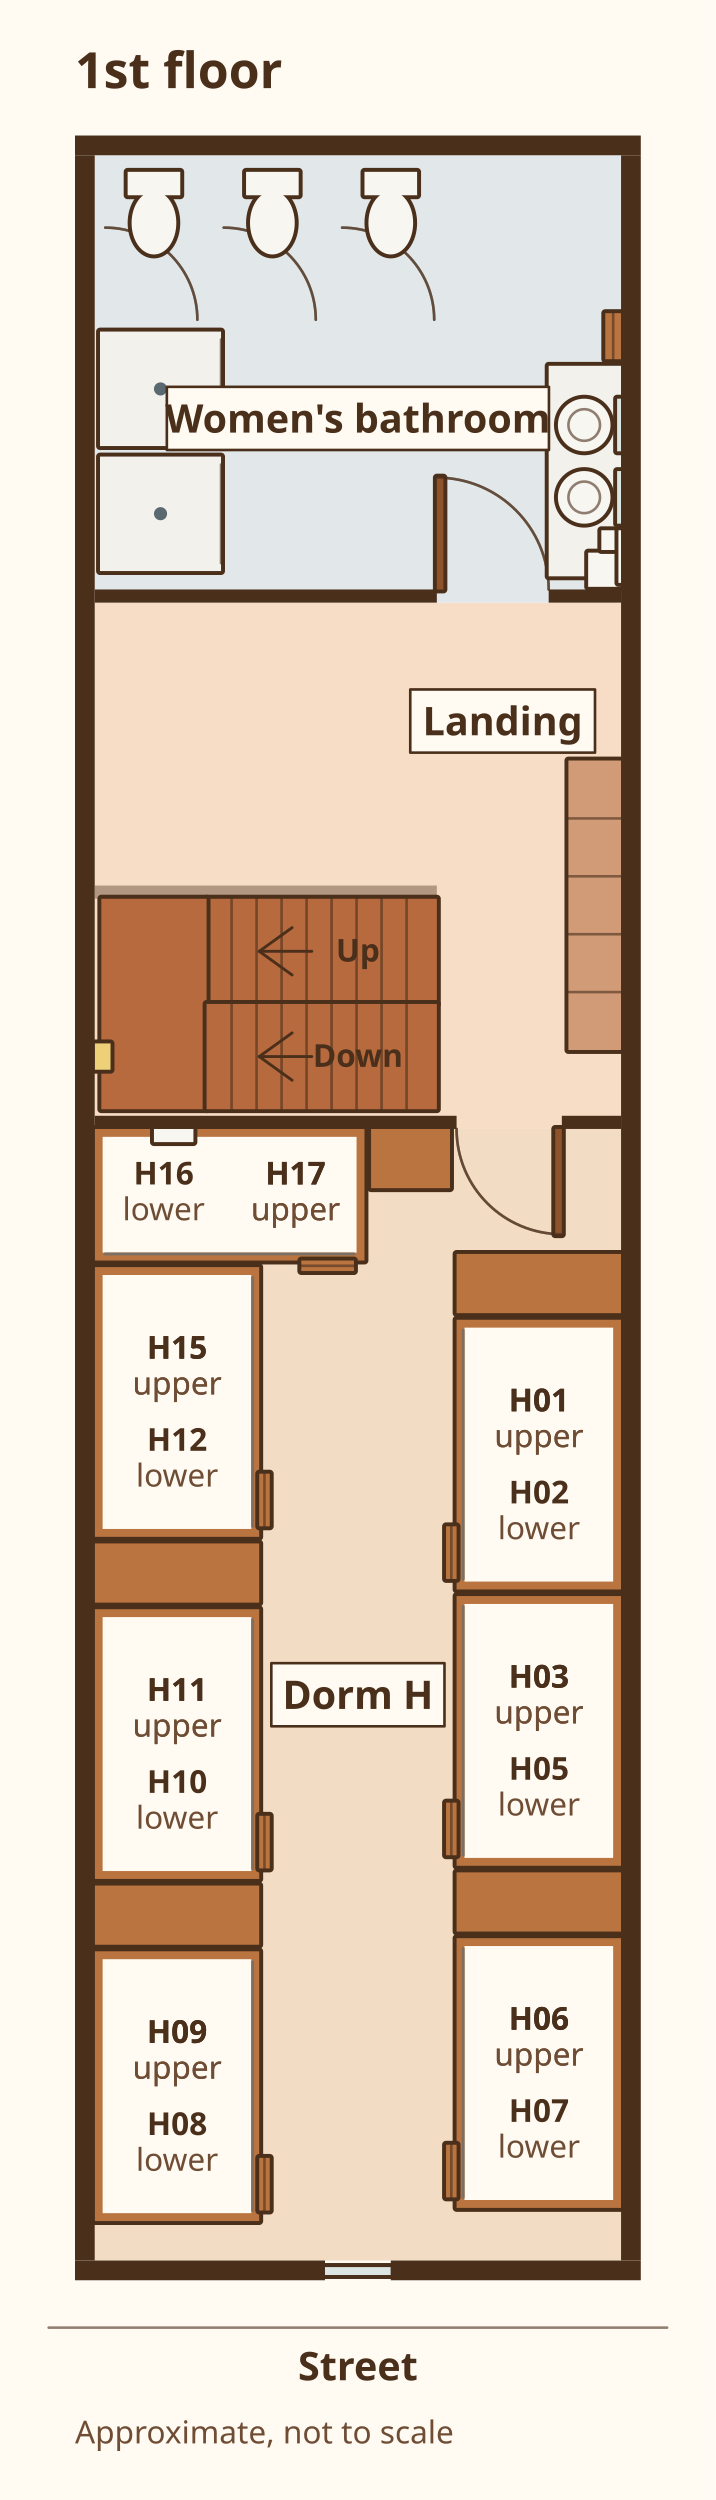
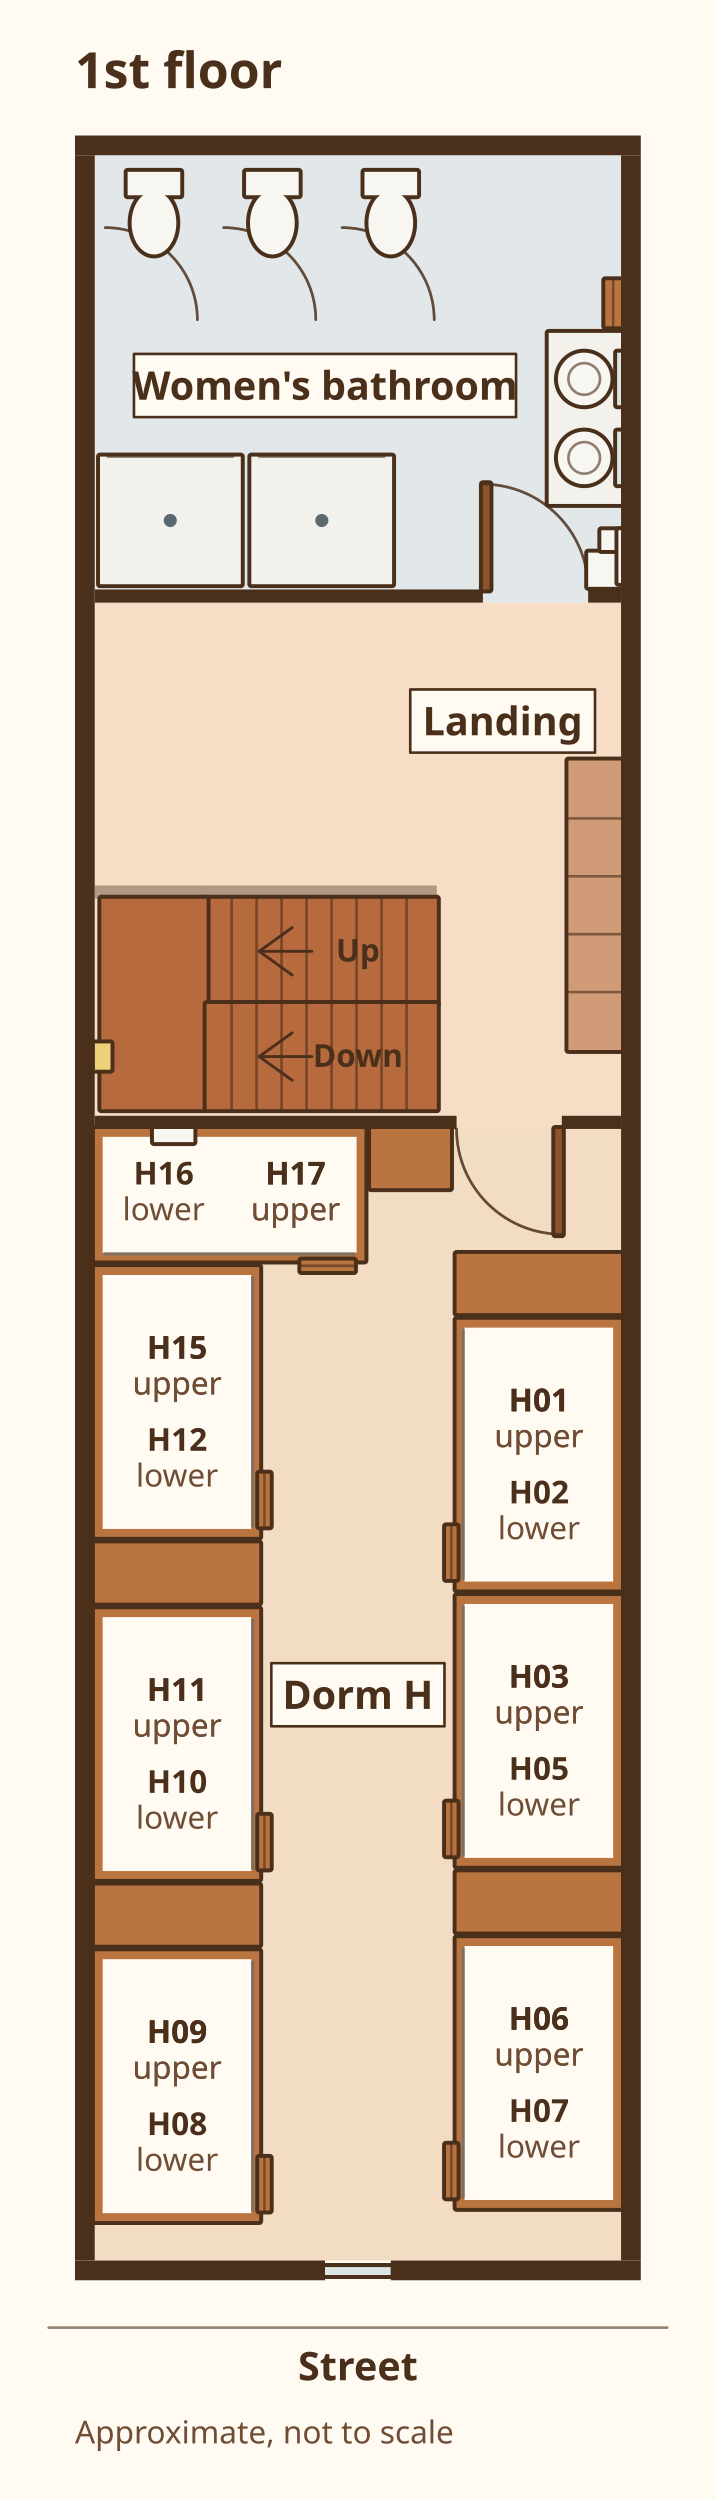
<svg xmlns="http://www.w3.org/2000/svg" class="hj-day" viewBox="-36 -59 272 950" width="272" height="950" role="img" aria-labelledby="title desc">
  <style>.hj-day{stroke:none;stroke-linecap:round;stroke-linejoin:round}.hj-day path{vector-effect:non-scaling-stroke}.hj-day text{stroke:none;font-family:Figtree,"Noto Sans Lao",system-ui,sans-serif}.hj-day .id{fill:none;stroke:#4a2f1b;stroke-width:1;stroke-opacity:.6}.hj-day .lb{fill:#fffaf2;stroke:#4a2f1b;stroke-width:1}.hj-day .lc{fill:#6f4d35;font-size:12px}.hj-day .ls{fill:#4a2f1b;font-size:12px;font-weight:600}.hj-day .lt{fill:#4a2f1b;font-size:19px;font-weight:600}.hj-day .lx{fill:#4a2f1b;font-size:15px;font-weight:600}.hj-day .ns{stroke:none}.hj-day .sk{fill:none;stroke:#4a2f1b;stroke-width:1.1}.hj-day .sl{stroke:#4a2f1b;stroke-width:3}.hj-day .wf{fill:#4a2f1b;stroke:none}.hj-day .wp{fill:#4a2f1b;stroke:none;opacity:.4}.hj-day .bt0{fill:#f3f1ec}.hj-day .dp0{fill:#d29b78}.hj-day .fs0{fill:#5a6870}.hj-day .gl0{fill:#dbe5e2}.hj-day .kcu{stroke:#7d6f63}.hj-day .la0{fill:#eed079}.hj-day .pa0{fill:#fffaf2}.hj-day .t-path{fill:#f7dcc6}.hj-day .t-sleep{fill:#f2dcc4}.hj-day .t-wash{fill:#e2e8ea}.hj-day .tc0{fill:#b86a3f}.hj-day .wd0{fill:#b97440}.hj-day .wh0{fill:#f8f6f1}.hj-day .wk0{fill:#8f532c}</style>
  <path class="pa0 ns" d="M-36 -59L236 -59L236 891L-36 891Z" />
  <g id="floor-floor1" data-floor="floor1" data-level="1">
    <g id="area-dorm-h" data-area="dorm-h" data-kind="sleep">
      <path class="t-sleep" d="M0 370L200 370L200 800L0 800Z" />
    </g>
    <g id="area-landing-1" data-area="landing-1" data-kind="path">
      <path class="t-path" d="M0 170L200 170L200 370L0 370Z" />
    </g>
    <g id="area-bath-women" data-area="bath-women" data-kind="wash">
      <path class="t-wash" d="M0 0L200 0L200 170L0 170Z" />
    </g>
    <use href="#fx-window-h-tall" class="sl" />
    <g id="fx-window-h-tall" data-fixture="window" data-area="dorm-h" data-room="dorm-h">
      <path class="gl0" d="M87.5 802.5L112.5 802.5L112.5 805.5L87.5 805.5Z" />
    </g>
    <use href="#fx-window-h-small" class="sl" />
    <g id="fx-window-h-small" data-fixture="window" data-area="dorm-h" data-room="dorm-h">
      <path class="gl0" d="M87.5 802.5L112.5 802.5L112.5 805.5L87.5 805.5Z" />
    </g>
    <g id="fx-ac-outdoor-1" data-fixture="ac-outdoor" data-area="dorm-h" data-room="dorm-h" />
    <g id="fx-ac-outdoor-2" data-fixture="ac-outdoor" data-area="dorm-h" data-room="dorm-h" />
    <g id="fx-ac-outdoor-3" data-fixture="ac-outdoor" data-area="dorm-h" data-room="dorm-h" />
    <use href="#fx-pod-H02" class="sl" />
    <g id="fx-pod-H02" data-fixture="pod" data-label="H02" data-area="dorm-h" data-room="dorm-h">
      <path class="wd0" d="M137.5 442.5L200 442.5L200 545L137.5 545Z" />
      <path class="pa0" d="M140.5 445.5L197 445.5L197 542L140.5 542Z" />
      <path class="sk kcu" d="M140 541L140 446.5" />
      <text class="ls" x="168.8" y="512.3" text-anchor="middle" textLength="23.1" lengthAdjust="spacingAndGlyphs">H02</text>
      <text class="lc" x="168.8" y="525.9" text-anchor="middle" textLength="22.8" lengthAdjust="spacingAndGlyphs">lower</text>
    </g>
    <use href="#fx-pod-H01" class="sl" />
    <g id="fx-pod-H01" data-fixture="pod" data-label="H01" data-area="dorm-h" data-room="dorm-h">
      <text class="ls" x="168.8" y="477.3" text-anchor="middle" textLength="23.1" lengthAdjust="spacingAndGlyphs">H01</text>
      <text class="lc" x="168.8" y="490.9" text-anchor="middle" textLength="22.7" lengthAdjust="spacingAndGlyphs">upper</text>
    </g>
    <use href="#fx-ladder-h-1" class="sl" />
    <g id="fx-ladder-h-1" data-fixture="ladder" data-area="dorm-h" data-room="dorm-h">
      <path class="wd0" d="M133.5 521L137.5 521L137.5 541L133.5 541Z" />
      <path class="id" d="M135.5 541L135.5 521" />
    </g>
    <use href="#fx-pod-H05" class="sl" />
    <g id="fx-pod-H05" data-fixture="pod" data-label="H05" data-area="dorm-h" data-room="dorm-h">
      <path class="wd0" d="M137.5 547.5L200 547.5L200 650L137.5 650Z" />
      <path class="pa0" d="M140.5 550.5L197 550.5L197 647L140.5 647Z" />
      <path class="sk kcu" d="M140 646L140 551.5" />
      <text class="ls" x="168.8" y="617.3" text-anchor="middle" textLength="23.1" lengthAdjust="spacingAndGlyphs">H05</text>
      <text class="lc" x="168.8" y="630.9" text-anchor="middle" textLength="22.8" lengthAdjust="spacingAndGlyphs">lower</text>
    </g>
    <use href="#fx-pod-H03" class="sl" />
    <g id="fx-pod-H03" data-fixture="pod" data-label="H03" data-area="dorm-h" data-room="dorm-h">
      <text class="ls" x="168.8" y="582.3" text-anchor="middle" textLength="23.1" lengthAdjust="spacingAndGlyphs">H03</text>
      <text class="lc" x="168.8" y="595.9" text-anchor="middle" textLength="22.7" lengthAdjust="spacingAndGlyphs">upper</text>
    </g>
    <use href="#fx-ladder-h-2" class="sl" />
    <g id="fx-ladder-h-2" data-fixture="ladder" data-area="dorm-h" data-room="dorm-h">
      <path class="wd0" d="M133.5 626L137.5 626L137.5 646L133.5 646Z" />
      <path class="id" d="M135.5 646L135.5 626" />
    </g>
    <use href="#fx-pod-H07" class="sl" />
    <g id="fx-pod-H07" data-fixture="pod" data-label="H07" data-area="dorm-h" data-room="dorm-h">
      <path class="wd0" d="M137.5 677.5L200 677.5L200 780L137.5 780Z" />
      <path class="pa0" d="M140.5 680.5L197 680.5L197 777L140.5 777Z" />
      <path class="sk kcu" d="M140 776L140 681.5" />
      <text class="ls" x="168.8" y="747.3" text-anchor="middle" textLength="23.1" lengthAdjust="spacingAndGlyphs">H07</text>
      <text class="lc" x="168.8" y="760.9" text-anchor="middle" textLength="22.8" lengthAdjust="spacingAndGlyphs">lower</text>
    </g>
    <use href="#fx-pod-H06" class="sl" />
    <g id="fx-pod-H06" data-fixture="pod" data-label="H06" data-area="dorm-h" data-room="dorm-h">
      <text class="ls" x="168.8" y="712.3" text-anchor="middle" textLength="23.1" lengthAdjust="spacingAndGlyphs">H06</text>
      <text class="lc" x="168.8" y="725.9" text-anchor="middle" textLength="22.7" lengthAdjust="spacingAndGlyphs">upper</text>
    </g>
    <use href="#fx-ladder-h-3" class="sl" />
    <g id="fx-ladder-h-3" data-fixture="ladder" data-area="dorm-h" data-room="dorm-h">
      <path class="wd0" d="M133.5 756L137.5 756L137.5 776L133.5 776Z" />
      <path class="id" d="M135.5 776L135.5 756" />
    </g>
    <use href="#fx-pod-H08" class="sl" />
    <g id="fx-pod-H08" data-fixture="pod" data-label="H08" data-area="dorm-h" data-room="dorm-h">
      <path class="wd0" d="M0 682.5L62.5 682.5L62.5 785L0 785Z" />
      <path class="pa0" d="M3 685.5L59.5 685.5L59.5 782L3 782Z" />
      <path class="sk kcu" d="M60 781L60 686.5" />
      <text class="ls" x="31.3" y="752.3" text-anchor="middle" textLength="23.1" lengthAdjust="spacingAndGlyphs">H08</text>
      <text class="lc" x="31.3" y="765.9" text-anchor="middle" textLength="22.8" lengthAdjust="spacingAndGlyphs">lower</text>
    </g>
    <use href="#fx-pod-H09" class="sl" />
    <g id="fx-pod-H09" data-fixture="pod" data-label="H09" data-area="dorm-h" data-room="dorm-h">
      <text class="ls" x="31.3" y="717.3" text-anchor="middle" textLength="23.1" lengthAdjust="spacingAndGlyphs">H09</text>
      <text class="lc" x="31.3" y="730.9" text-anchor="middle" textLength="22.7" lengthAdjust="spacingAndGlyphs">upper</text>
    </g>
    <use href="#fx-ladder-h-4" class="sl" />
    <g id="fx-ladder-h-4" data-fixture="ladder" data-area="dorm-h" data-room="dorm-h">
      <path class="wd0" d="M62.5 761L66.5 761L66.5 781L62.5 781Z" />
      <path class="id" d="M64.5 781L64.5 761" />
    </g>
    <use href="#fx-pod-H10" class="sl" />
    <g id="fx-pod-H10" data-fixture="pod" data-label="H10" data-area="dorm-h" data-room="dorm-h">
      <path class="wd0" d="M0 552.5L62.5 552.5L62.5 655L0 655Z" />
      <path class="pa0" d="M3 555.5L59.5 555.5L59.5 652L3 652Z" />
      <path class="sk kcu" d="M60 651L60 556.5" />
      <text class="ls" x="31.3" y="622.3" text-anchor="middle" textLength="23.1" lengthAdjust="spacingAndGlyphs">H10</text>
      <text class="lc" x="31.3" y="635.9" text-anchor="middle" textLength="22.8" lengthAdjust="spacingAndGlyphs">lower</text>
    </g>
    <use href="#fx-pod-H11" class="sl" />
    <g id="fx-pod-H11" data-fixture="pod" data-label="H11" data-area="dorm-h" data-room="dorm-h">
      <text class="ls" x="31.3" y="587.3" text-anchor="middle" textLength="23.1" lengthAdjust="spacingAndGlyphs">H11</text>
      <text class="lc" x="31.3" y="600.9" text-anchor="middle" textLength="22.7" lengthAdjust="spacingAndGlyphs">upper</text>
    </g>
    <use href="#fx-ladder-h-5" class="sl" />
    <g id="fx-ladder-h-5" data-fixture="ladder" data-area="dorm-h" data-room="dorm-h">
      <path class="wd0" d="M62.5 631L66.5 631L66.5 651L62.5 651Z" />
      <path class="id" d="M64.5 651L64.5 631" />
    </g>
    <use href="#fx-pod-H12" class="sl" />
    <g id="fx-pod-H12" data-fixture="pod" data-label="H12" data-area="dorm-h" data-room="dorm-h">
      <path class="wd0" d="M0 422.5L62.5 422.5L62.5 525L0 525Z" />
      <path class="pa0" d="M3 425.5L59.5 425.5L59.5 522L3 522Z" />
      <path class="sk kcu" d="M60 521L60 426.5" />
      <text class="ls" x="31.3" y="492.3" text-anchor="middle" textLength="23.1" lengthAdjust="spacingAndGlyphs">H12</text>
      <text class="lc" x="31.3" y="505.9" text-anchor="middle" textLength="22.8" lengthAdjust="spacingAndGlyphs">lower</text>
    </g>
    <use href="#fx-pod-H15" class="sl" />
    <g id="fx-pod-H15" data-fixture="pod" data-label="H15" data-area="dorm-h" data-room="dorm-h">
      <text class="ls" x="31.3" y="457.3" text-anchor="middle" textLength="23.1" lengthAdjust="spacingAndGlyphs">H15</text>
      <text class="lc" x="31.3" y="470.9" text-anchor="middle" textLength="22.7" lengthAdjust="spacingAndGlyphs">upper</text>
    </g>
    <use href="#fx-ladder-h-6" class="sl" />
    <g id="fx-ladder-h-6" data-fixture="ladder" data-area="dorm-h" data-room="dorm-h">
      <path class="wd0" d="M62.5 501L66.5 501L66.5 521L62.5 521Z" />
      <path class="id" d="M64.5 521L64.5 501" />
    </g>
    <use href="#fx-pod-H16" class="sl" />
    <g id="fx-pod-H16" data-fixture="pod" data-label="H16" data-area="dorm-h" data-room="dorm-h">
      <path class="wd0" d="M0 370L102.5 370L102.5 420L0 420Z" />
      <path class="pa0" d="M3 373L99.5 373L99.5 417L3 417Z" />
      <path class="sk kcu" d="M4 417.5L98.5 417.5" />
      <text class="ls" x="26.2" y="391.1" text-anchor="middle" textLength="23.1" lengthAdjust="spacingAndGlyphs">H16</text>
      <text class="lc" x="26.2" y="404.7" text-anchor="middle" textLength="22.8" lengthAdjust="spacingAndGlyphs">lower</text>
    </g>
    <use href="#fx-pod-H17" class="sl" />
    <g id="fx-pod-H17" data-fixture="pod" data-label="H17" data-area="dorm-h" data-room="dorm-h">
      <text class="ls" x="76.3" y="391.1" text-anchor="middle" textLength="23.1" lengthAdjust="spacingAndGlyphs">H17</text>
      <text class="lc" x="76.3" y="404.7" text-anchor="middle" textLength="22.7" lengthAdjust="spacingAndGlyphs">upper</text>
    </g>
    <use href="#fx-ladder-h-7" class="sl" />
    <g id="fx-ladder-h-7" data-fixture="ladder" data-area="dorm-h" data-room="dorm-h">
      <path class="wd0" d="M78.5 420L98.5 420L98.5 424L78.5 424Z" />
      <path class="id" d="M78.5 422L98.5 422" />
    </g>
    <use href="#fx-locker-H01" class="sl" />
    <g id="fx-locker-H01" data-fixture="locker" data-label="H01" data-area="dorm-h" data-room="dorm-h" data-confirmed="false">
      <path class="wd0" d="M137.5 417.5L200 417.5L200 440L137.5 440Z" />
    </g>
    <use href="#fx-locker-H05" class="sl" />
    <g id="fx-locker-H05" data-fixture="locker" data-label="H05" data-area="dorm-h" data-room="dorm-h" data-confirmed="false">
      <path class="wd0" d="M137.5 652.5L200 652.5L200 675L137.5 675Z" />
    </g>
    <use href="#fx-locker-H08" class="sl" />
    <g id="fx-locker-H08" data-fixture="locker" data-label="H08" data-area="dorm-h" data-room="dorm-h" data-confirmed="false">
      <path class="wd0" d="M0 657.5L62.5 657.5L62.5 680L0 680Z" />
    </g>
    <use href="#fx-locker-H11" class="sl" />
    <g id="fx-locker-H11" data-fixture="locker" data-label="H11" data-area="dorm-h" data-room="dorm-h" data-confirmed="false">
      <path class="wd0" d="M0 527.5L62.5 527.5L62.5 550L0 550Z" />
    </g>
    <use href="#fx-locker-H15" class="sl" />
    <g id="fx-locker-H15" data-fixture="locker" data-label="H15" data-area="dorm-h" data-room="dorm-h" data-confirmed="false">
      <path class="wd0" d="M105 370L135 370L135 392.5L105 392.5Z" />
    </g>
    <use href="#fx-door-dorm-h" class="sl" />
    <g id="fx-door-dorm-h" data-fixture="door-leaf" data-label="H" data-area="dorm-h" data-room="dorm-h">
      <path class="wk0" d="M175 370L177.5 370L177.5 410L175 410Z" />
      <path class="id" d="M177.5 410C155.4 410 137.5 392.1 137.5 370" />
    </g>
    <use href="#fx-shoe-cubbies" class="sl" />
    <g id="fx-shoe-cubbies" data-fixture="shoe-cubbies" data-area="landing-1" data-room="landing-1">
      <path class="dp0" d="M180 230L200 230L200 340L180 340Z" />
      <path class="id" d="M180 318L200 318M180 296L200 296M180 274L200 274M180 252L200 252" />
    </g>
    <use href="#fx-stairs-floor2" class="sl" />
    <g id="fx-stairs-floor2" data-fixture="stairs" data-area="landing-1" data-room="landing-1">
      <path class="tc0" d="M42.5 282.5L130 282.5L130 322.5L42.5 322.5Z" />
      <path class="id" d="M52 322.5L52 282.5M61.5 322.5L61.5 282.5M71 322.5L71 282.5M80.5 322.5L80.5 282.5M90 322.5L90 282.5M99.5 322.5L99.5 282.5M109 322.5L109 282.5M118.5 322.5L118.5 282.5" />
      <path class="sk" d="M82.5 302.5L62.5 302.5" />
      <path class="sk" d="M75 311.5L62.5 302.5L75 293.5" />
      <text class="ls" x="100" y="306.4" text-anchor="middle" textLength="13.2" lengthAdjust="spacingAndGlyphs">Up</text>
    </g>
    <use href="#fx-stairs-floor2-landing" class="sl" />
    <g id="fx-stairs-floor2-landing" data-fixture="stairs" data-area="landing-1" data-room="landing-1" data-confirmed="false">
      <path class="tc0" d="M2.5 282.5L42.5 282.5L42.5 362.5L2.5 362.5Z" />
    </g>
    <use href="#fx-stairs-floor2-up" class="sl" />
    <g id="fx-stairs-floor2-up" data-fixture="stairs" data-area="landing-1" data-room="landing-1" data-confirmed="false">
      <path class="tc0" d="M42.5 322.5L130 322.5L130 362.5L42.5 362.5Z" />
      <path class="id" d="M52 362.5L52 322.5M61.5 362.5L61.5 322.5M71 362.5L71 322.5M80.5 362.5L80.5 322.5M90 362.5L90 322.5M99.5 362.5L99.5 322.5M109 362.5L109 322.5M118.5 362.5L118.5 322.5" />
      <path class="sk" d="M82.5 342.5L62.5 342.5" />
      <path class="sk" d="M75 351.5L62.5 342.5L75 333.5" />
      <text class="ls" x="100" y="346.4" text-anchor="middle" textLength="28.4" lengthAdjust="spacingAndGlyphs">Down</text>
    </g>
    <use href="#fx-door-bath-women" class="sl" />
    <g id="fx-door-bath-women" data-fixture="door-leaf" data-label="Women" data-area="bath-women" data-room="bath-women">
-       <path class="wk0" d="M130 122.5L132.5 122.5L132.5 165L130 165Z" />
-       <path class="id" d="M130 122.5C153.5 122.5 172.5 141.5 172.5 165" />
+       <path class="wk0" d="M147.5 125L150 125L150 165L147.5 165Z" />
+       <path class="id" d="M147.5 125C169.6 125 187.5 142.9 187.5 165" />
    </g>
    <use href="#fx-vanity-women" class="sl" />
    <g id="fx-vanity-women" data-fixture="vanity" data-area="bath-women" data-room="bath-women">
-       <path class="bt0" d="M172.5 80L200 80L200 160L172.5 160Z" />
+       <path class="bt0" d="M172.5 67.5L200 67.5L200 132.5L172.5 132.5Z" />
    </g>
    <use href="#fx-basin-women-1" class="sl" />
    <g id="fx-basin-women-1" data-fixture="basin" data-area="bath-women" data-room="bath-women">
-       <path class="wh0" d="M196 130C196 135.5 191.5 140 186 140C180.5 140 176 135.5 176 130C176 124.5 180.5 120 186 120C191.5 120 196 124.5 196 130Z" />
-       <path class="id" d="M192 130C192 133.3 189.3 136 186 136C182.7 136 180 133.3 180 130C180 126.7 182.7 124 186 124C189.3 124 192 126.7 192 130Z" />
+       <path class="wh0" d="M196 115C196 120.5 191.5 125 186 125C180.5 125 176 120.5 176 115C176 109.5 180.5 105 186 105C191.5 105 196 109.5 196 115Z" />
+       <path class="id" d="M192 115C192 118.3 189.3 121 186 121C182.7 121 180 118.3 180 115C180 111.7 182.7 109 186 109C189.3 109 192 111.7 192 115Z" />
    </g>
    <use href="#fx-basin-women-2" class="sl" />
    <g id="fx-basin-women-2" data-fixture="basin" data-area="bath-women" data-room="bath-women">
-       <path class="wh0" d="M196 102.5C196 108 191.5 112.5 186 112.5C180.5 112.5 176 108 176 102.5C176 97 180.5 92.5 186 92.5C191.5 92.5 196 97 196 102.5Z" />
-       <path class="id" d="M192 102.5C192 105.8 189.3 108.5 186 108.5C182.7 108.5 180 105.8 180 102.5C180 99.2 182.7 96.5 186 96.5C189.3 96.5 192 99.2 192 102.5Z" />
+       <path class="wh0" d="M196 85C196 90.5 191.5 95 186 95C180.5 95 176 90.5 176 85C176 79.5 180.5 75 186 75C191.5 75 196 79.5 196 85Z" />
+       <path class="id" d="M192 85C192 88.3 189.3 91 186 91C182.7 91 180 88.3 180 85C180 81.7 182.7 79 186 79C189.3 79 192 81.7 192 85Z" />
    </g>
    <use href="#fx-ladder-hatch-women" class="sl" />
    <g id="fx-ladder-hatch-women" data-fixture="ladder-wall" data-area="bath-women" data-room="bath-women">
-       <path class="wd0" d="M194 60L200 60L200 77.5L194 77.5Z" />
-       <path class="id" d="M197 77.5L197 60" />
+       <path class="wd0" d="M194 47.5L200 47.5L200 65L194 65Z" />
+       <path class="id" d="M197 65L197 47.5" />
    </g>
    <use href="#fx-stall-women-1" class="sl" />
    <g id="fx-stall-women-1" data-fixture="toilet-stall" data-area="bath-women" data-room="bath-women">
      <path class="id" d="M39 62.5C39 43.2 23.3 27.5 4 27.5" />
    </g>
    <use href="#fx-toilet-women-1" class="sl" />
    <g id="fx-toilet-women-1" data-fixture="toilet" data-area="bath-women" data-room="bath-women">
      <path class="wh0" d="M12.5 6.3L32.5 6.3L32.5 15.2L12.5 15.2Z" />
      <path class="wh0" d="M31 25.7C31 19.1 27.2 13.7 22.5 13.7C17.8 13.7 14 19.1 14 25.7C14 32.4 17.8 37.7 22.5 37.7C27.2 37.7 31 32.4 31 25.7Z" />
    </g>
    <use href="#fx-stall-women-2" class="sl" />
    <g id="fx-stall-women-2" data-fixture="toilet-stall" data-area="bath-women" data-room="bath-women">
      <path class="id" d="M84 62.5C84 43.2 68.3 27.5 49 27.5" />
    </g>
    <use href="#fx-toilet-women-2" class="sl" />
    <g id="fx-toilet-women-2" data-fixture="toilet" data-area="bath-women" data-room="bath-women">
      <path class="wh0" d="M57.5 6.3L77.5 6.3L77.5 15.2L57.5 15.2Z" />
      <path class="wh0" d="M76 25.7C76 19.1 72.2 13.7 67.5 13.7C62.8 13.7 59 19.1 59 25.7C59 32.4 62.8 37.7 67.5 37.7C72.2 37.7 76 32.4 76 25.7Z" />
    </g>
    <use href="#fx-stall-women-3" class="sl" />
    <g id="fx-stall-women-3" data-fixture="toilet-stall" data-area="bath-women" data-room="bath-women">
      <path class="id" d="M129 62.5C129 43.2 113.3 27.5 94 27.5" />
    </g>
    <use href="#fx-toilet-women-3" class="sl" />
    <g id="fx-toilet-women-3" data-fixture="toilet" data-area="bath-women" data-room="bath-women">
      <path class="wh0" d="M102.5 6.3L122.5 6.3L122.5 15.2L102.5 15.2Z" />
      <path class="wh0" d="M121 25.7C121 19.1 117.2 13.7 112.5 13.7C107.8 13.7 104 19.1 104 25.7C104 32.4 107.8 37.7 112.5 37.7C117.2 37.7 121 32.4 121 25.7Z" />
    </g>
    <use href="#fx-shower-women-1" class="sl" />
    <g id="fx-shower-women-1" data-fixture="shower" data-area="bath-women" data-room="bath-women">
-       <path class="bt0" d="M2 114.5L48 114.5L48 158L2 158Z" />
-       <path class="fs0" d="M27.5 136.2C27.5 137.6 26.4 138.7 25 138.7C23.6 138.7 22.5 137.6 22.5 136.2C22.5 134.9 23.6 133.7 25 133.7C26.4 133.7 27.5 134.9 27.5 136.2Z" />
-       <path class="id" d="M48 155L48 117.5" />
+       <path class="bt0" d="M2 114.5L55.5 114.5L55.5 163L2 163Z" />
+       <path class="fs0" d="M31.2 138.8C31.2 140.1 30.1 141.3 28.7 141.3C27.4 141.3 26.2 140.1 26.2 138.8C26.2 137.4 27.4 136.3 28.7 136.3C30.1 136.3 31.2 137.4 31.2 138.8Z" />
+       <path class="id" d="M5 114.5L52.5 114.5" />
    </g>
    <use href="#fx-shower-women-2" class="sl" />
    <g id="fx-shower-women-2" data-fixture="shower" data-area="bath-women" data-room="bath-women">
-       <path class="bt0" d="M2 67L48 67L48 110.5L2 110.5Z" />
-       <path class="fs0" d="M27.5 88.8C27.5 90.1 26.4 91.3 25 91.3C23.6 91.3 22.5 90.1 22.5 88.8C22.5 87.4 23.6 86.3 25 86.3C26.4 86.3 27.5 87.4 27.5 88.8Z" />
-       <path class="id" d="M48 107.5L48 70" />
+       <path class="bt0" d="M59.5 114.5L113 114.5L113 163L59.5 163Z" />
+       <path class="fs0" d="M88.8 138.8C88.8 140.1 87.6 141.3 86.3 141.3C84.9 141.3 83.8 140.1 83.8 138.8C83.8 137.4 84.9 136.3 86.3 136.3C87.6 136.3 88.8 137.4 88.8 138.8Z" />
+       <path class="id" d="M62.5 114.5L110 114.5" />
    </g>
    <g id="fx-ac-h" data-fixture="ac-indoor" data-area="dorm-h" data-room="dorm-h" />
    <g id="fx-fan-h-1" data-fixture="fan-ceiling" data-area="dorm-h" data-room="dorm-h" />
    <g id="fx-fan-h-2" data-fixture="fan-ceiling" data-area="dorm-h" data-room="dorm-h" />
    <g id="fx-fan-h-3" data-fixture="fan-ceiling" data-area="dorm-h" data-room="dorm-h" />
    <use href="#fx-fan-exhaust-h" class="sl" />
    <g id="fx-fan-exhaust-h" data-fixture="fan-exhaust" data-area="dorm-h" data-room="dorm-h">
      <path class="wh0" d="M22.5 370L37.5 370L37.5 375L22.5 375Z" />
    </g>
    <use href="#fx-wall-lamp-1" class="sl" />
    <g id="fx-wall-lamp-1" data-fixture="wall-lamp" data-area="landing-1" data-room="landing-1">
      <path class="la0" d="M0 337.5L6 337.5L6 347.5L0 347.5Z" />
    </g>
    <use href="#fx-mirror-women-1" class="sl" />
    <g id="fx-mirror-women-1" data-fixture="mirror" data-area="bath-women" data-room="bath-women">
-       <path class="gl0" d="M198.5 120L200 120L200 140L198.5 140Z" />
+       <path class="gl0" d="M198.5 105L200 105L200 125L198.5 125Z" />
    </g>
    <use href="#fx-mirror-women-2" class="sl" />
    <g id="fx-mirror-women-2" data-fixture="mirror" data-area="bath-women" data-room="bath-women">
-       <path class="gl0" d="M198.5 92.5L200 92.5L200 112.5L198.5 112.5Z" />
+       <path class="gl0" d="M198.5 75L200 75L200 95L198.5 95Z" />
    </g>
    <use href="#fx-hand-dryer-women" class="sl" />
    <g id="fx-hand-dryer-women" data-fixture="hand-dryer" data-area="bath-women" data-room="bath-women">
      <path class="wh0" d="M187.5 151L200 151L200 164L187.5 164Z" />
    </g>
    <use href="#fx-hair-dryer-women" class="sl" />
    <g id="fx-hair-dryer-women" data-fixture="hair-dryer" data-area="bath-women" data-room="bath-women">
      <path class="wh0" d="M192.5 142.5L200 142.5L200 150L192.5 150Z" />
    </g>
    <use href="#fx-sign-rules-women" class="sl" />
    <g id="fx-sign-rules-women" data-fixture="sign-plate" data-label="Bathroom rules" data-area="bath-women" data-room="bath-women">
      <path class="wh0" d="M199 142.5L200 142.5L200 162.5L199 162.5Z" />
    </g>
    <g id="fx-fan-women" data-fixture="fan" data-area="bath-women" data-room="bath-women" />
    <g data-walls="">
      <path class="wf" d="M-7.5 800L87.5 800L87.5 807.5L-7.5 807.5Z" />
      <path class="wf" d="M112.5 800L207.5 800L207.5 807.5L112.5 807.5Z" />
      <path class="wf" d="M-7.5 0L0 0L0 800L-7.5 800Z" />
      <path class="wf" d="M200 0L207.5 0L207.5 800L200 800Z" />
      <path class="wf" d="M-7.5 -7.5L207.5 -7.5L207.5 0L-7.5 0Z" />
      <path class="wf" d="M0 365L137.5 365L137.5 370L0 370Z" />
      <path class="wf" d="M177.5 365L200 365L200 370L177.5 370Z" />
      <path class="wp" d="M0 277.5L130 277.5L130 282.5L0 282.5Z" />
-       <path class="wf" d="M0 165L130 165L130 170L0 170Z" />
-       <path class="wf" d="M172.5 165L200 165L200 170L172.5 170Z" />
+       <path class="wf" d="M0 165L147.5 165L147.5 170L0 170Z" />
+       <path class="wf" d="M187.5 165L200 165L200 170L187.5 170Z" />
    </g>
    <g id="labels-floor1" data-labels="" data-floor="floor1">
      <path class="lb" d="M67.1 573L132.9 573L132.9 597L67.1 597Z" />
      <text class="lx" x="100" y="590.4" text-anchor="middle" textLength="49.8" lengthAdjust="spacingAndGlyphs">Dorm H</text>
      <path class="lb" d="M119.9 203L190.1 203L190.1 227L119.9 227Z" />
      <text class="lx" x="155" y="220.4" text-anchor="middle" textLength="54.2" lengthAdjust="spacingAndGlyphs">Landing</text>
-       <path class="lb" d="M27.4 88L172.6 88L172.6 112L27.4 112Z" />
-       <text class="lx" x="100" y="105.4" text-anchor="middle" textLength="129.2" lengthAdjust="spacingAndGlyphs">Women's bathroom</text>
+       <path class="lb" d="M14.9 75.5L160.1 75.5L160.1 99.5L14.9 99.5Z" />
+       <text class="lx" x="87.5" y="92.9" text-anchor="middle" textLength="129.2" lengthAdjust="spacingAndGlyphs">Women's bathroom</text>
    </g>
  </g>
  <text class="lt" x="-7.5" y="-25.5" textLength="71.6" lengthAdjust="spacingAndGlyphs">1st floor</text>
  <path class="id" d="M-17.5 825.5L217.5 825.5" />
  <text class="lx" x="100" y="845.5" text-anchor="middle" textLength="42.3" lengthAdjust="spacingAndGlyphs">Street</text>
  <text class="lc" x="-7.5" y="869.5" textLength="137.9" lengthAdjust="spacingAndGlyphs">Approximate, not to scale</text>
</svg>
